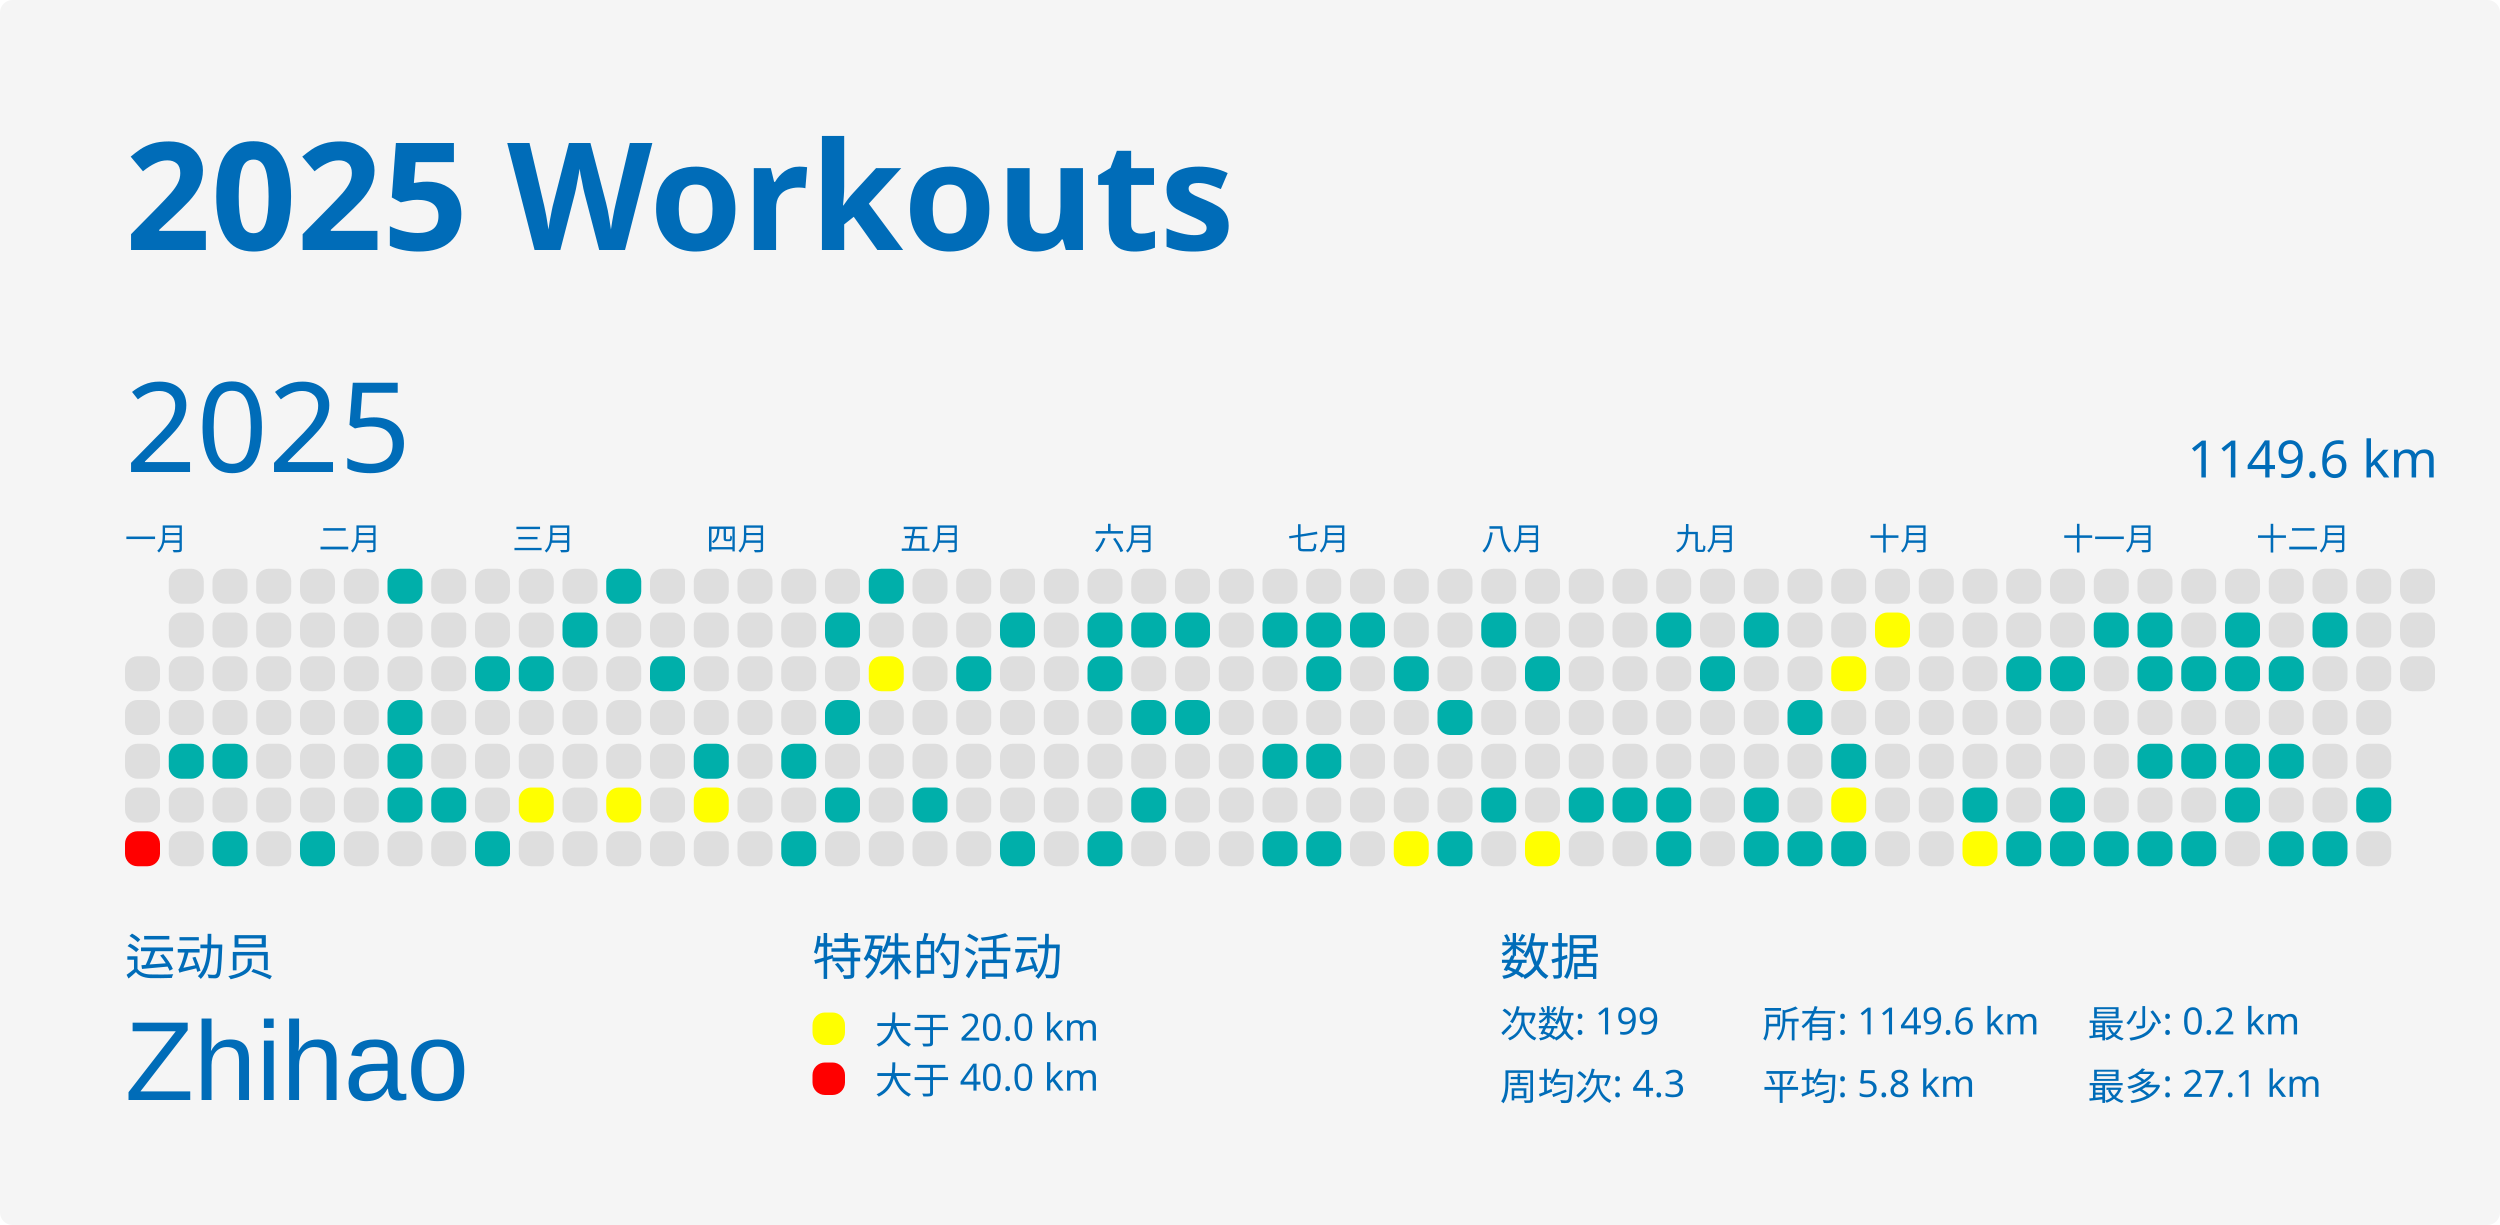
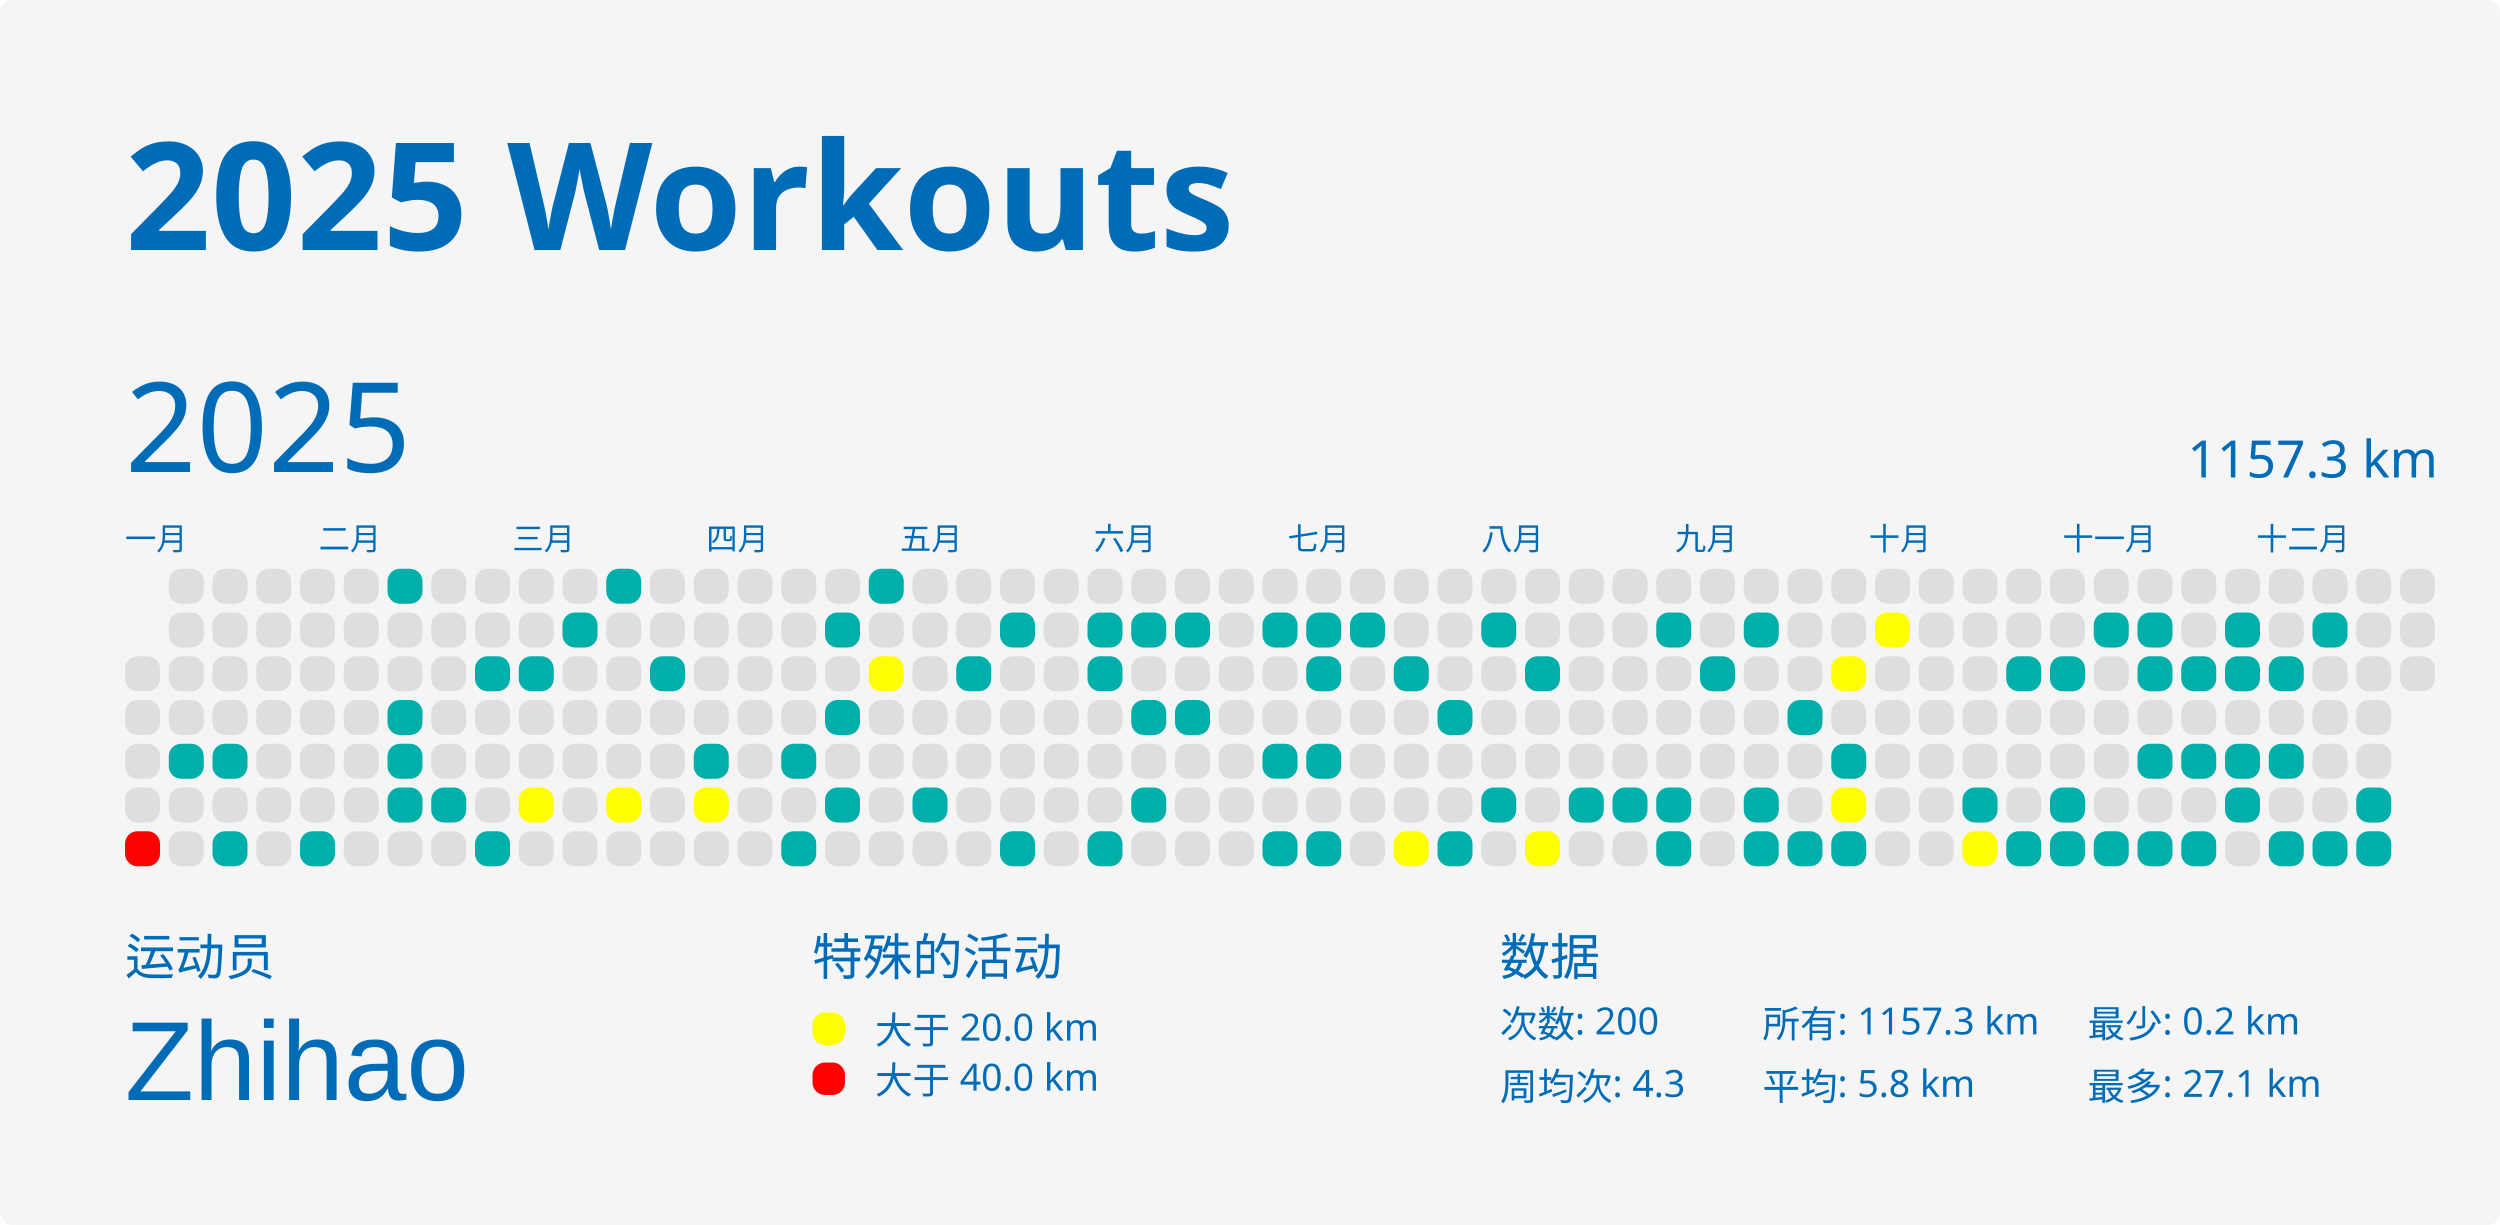
<svg xmlns="http://www.w3.org/2000/svg" baseProfile="full" height="98mm" version="1.1" viewBox="0,0,200,98" width="200mm">
  <defs />
  <rect fill="#f5f5f5" height="98" rx="1" ry="1" width="200" x="0" y="0" />
  <text fill="#006cb8" style="font-size:12px; font-family:MGI-Regular; font-weight:bold;" x="10" y="20">2025 Workouts</text>
  <text fill="#006cb8" style="font-size:4px; font-family:MGI-Regular" x="10" y="78">运动员</text>
  <text fill="#006cb8" style="font-size:9px; font-family:Arial" x="10" y="88">Zhihao</text>
  <text fill="#006cb8" style="font-size:4px; font-family:MGI-Regular" x="65" y="78">特殊的活动</text>
  <rect fill="yellow" height="2.6" rx="1" ry="1" width="2.6" x="65" y="81" />
  <text fill="#006cb8" style="font-size:3px; font-family:MGI-Regular" x="70" y="83.5">大于 20.0 km</text>
  <rect fill="red" height="2.6" rx="1" ry="1" width="2.6" x="65" y="85" />
  <text fill="#006cb8" style="font-size:3px; font-family:MGI-Regular" x="70" y="87.5">大于 40.0 km</text>
  <text fill="#006cb8" style="font-size:4px; font-family:MGI-Regular" x="120" y="78">数据</text>
-   <text fill="#006cb8" style="font-size:3px; font-family:MGI-Regular" x="120" y="83">次数: 199</text>
+   <text fill="#006cb8" style="font-size:3px; font-family:MGI-Regular" x="120" y="83">次数: 200</text>
  <text fill="#006cb8" style="font-size:3px; font-family:MGI-Regular" x="120" y="88">周均次: 4.3</text>
-   <text fill="#006cb8" style="font-size:3px; font-family:MGI-Regular" x="141" y="83">所有: 1149.6 km</text>
+   <text fill="#006cb8" style="font-size:3px; font-family:MGI-Regular" x="141" y="83">所有: 1157.3 km</text>
  <text fill="#006cb8" style="font-size:3px; font-family:MGI-Regular" x="141" y="88">平均: 5.8 km</text>
  <text fill="#006cb8" style="font-size:3px; font-family:MGI-Regular" x="167" y="83">最少: 0.2 km</text>
  <text fill="#006cb8" style="font-size:3px; font-family:MGI-Regular" x="167" y="88">最多: 27.1 km</text>
  <text dominant-baseline="hanging" fill="#006cb8" style="font-size:10.0px; font-family:MGI-Regular;" x="10" y="30">2025</text>
-   <text dominant-baseline="hanging" fill="#006cb8" style="font-size:4.125px; font-family:MGI-Regular;" x="175" y="35">1149.6 km</text>
+   <text dominant-baseline="hanging" fill="#006cb8" style="font-size:4.125px; font-family:MGI-Regular;" x="175" y="35">1157.3 km</text>
  <text fill="#006cb8" style="font-size:2.5px; font-family:MGI-Regular" x="10.0" y="44">一月</text>
  <text fill="#006cb8" style="font-size:2.5px; font-family:MGI-Regular" x="25.5" y="44">二月</text>
  <text fill="#006cb8" style="font-size:2.5px; font-family:MGI-Regular" x="41.0" y="44">三月</text>
  <text fill="#006cb8" style="font-size:2.5px; font-family:MGI-Regular" x="56.5" y="44">四月</text>
  <text fill="#006cb8" style="font-size:2.5px; font-family:MGI-Regular" x="72.0" y="44">五月</text>
  <text fill="#006cb8" style="font-size:2.5px; font-family:MGI-Regular" x="87.5" y="44">六月</text>
  <text fill="#006cb8" style="font-size:2.5px; font-family:MGI-Regular" x="103.0" y="44">七月</text>
  <text fill="#006cb8" style="font-size:2.5px; font-family:MGI-Regular" x="118.5" y="44">八月</text>
  <text fill="#006cb8" style="font-size:2.5px; font-family:MGI-Regular" x="134.0" y="44">九月</text>
  <text fill="#006cb8" style="font-size:2.5px; font-family:MGI-Regular" x="149.5" y="44">十月</text>
  <text fill="#006cb8" style="font-size:2.5px; font-family:MGI-Regular" x="165.0" y="44">十一月</text>
  <text fill="#006cb8" style="font-size:2.5px; font-family:MGI-Regular" x="180.5" y="44">十二月</text>
  <rect fill="#dedede" height="2.8" rx="1" ry="1" width="2.8" x="10.0" y="52.5" />
  <rect fill="#dedede" height="2.8" rx="1" ry="1" width="2.8" x="10.0" y="56.0" />
  <rect fill="#dedede" height="2.8" rx="1" ry="1" width="2.8" x="10.0" y="59.5" />
  <rect fill="#dedede" height="2.8" rx="1" ry="1" width="2.8" x="10.0" y="63.0" />
  <rect fill="red" height="2.8" rx="1" ry="1" width="2.8" x="10.0" y="66.5" />
  <rect fill="#dedede" height="2.8" rx="1" ry="1" width="2.8" x="13.5" y="45.5" />
  <rect fill="#dedede" height="2.8" rx="1" ry="1" width="2.8" x="13.5" y="49.0" />
  <rect fill="#dedede" height="2.8" rx="1" ry="1" width="2.8" x="13.5" y="52.5" />
  <rect fill="#dedede" height="2.8" rx="1" ry="1" width="2.8" x="13.5" y="56.0" />
  <rect fill="#00AFAA" height="2.8" rx="1" ry="1" width="2.8" x="13.5" y="59.5" />
  <rect fill="#dedede" height="2.8" rx="1" ry="1" width="2.8" x="13.5" y="63.0" />
  <rect fill="#dedede" height="2.8" rx="1" ry="1" width="2.8" x="13.5" y="66.5" />
  <rect fill="#dedede" height="2.8" rx="1" ry="1" width="2.8" x="17.0" y="45.5" />
  <rect fill="#dedede" height="2.8" rx="1" ry="1" width="2.8" x="17.0" y="49.0" />
  <rect fill="#dedede" height="2.8" rx="1" ry="1" width="2.8" x="17.0" y="52.5" />
  <rect fill="#dedede" height="2.8" rx="1" ry="1" width="2.8" x="17.0" y="56.0" />
  <rect fill="#00AFAA" height="2.8" rx="1" ry="1" width="2.8" x="17.0" y="59.5" />
  <rect fill="#dedede" height="2.8" rx="1" ry="1" width="2.8" x="17.0" y="63.0" />
  <rect fill="#00AFAA" height="2.8" rx="1" ry="1" width="2.8" x="17.0" y="66.5" />
  <rect fill="#dedede" height="2.8" rx="1" ry="1" width="2.8" x="20.5" y="45.5" />
  <rect fill="#dedede" height="2.8" rx="1" ry="1" width="2.8" x="20.5" y="49.0" />
  <rect fill="#dedede" height="2.8" rx="1" ry="1" width="2.8" x="20.5" y="52.5" />
  <rect fill="#dedede" height="2.8" rx="1" ry="1" width="2.8" x="20.5" y="56.0" />
  <rect fill="#dedede" height="2.8" rx="1" ry="1" width="2.8" x="20.5" y="59.5" />
  <rect fill="#dedede" height="2.8" rx="1" ry="1" width="2.8" x="20.5" y="63.0" />
  <rect fill="#dedede" height="2.8" rx="1" ry="1" width="2.8" x="20.5" y="66.5" />
  <rect fill="#dedede" height="2.8" rx="1" ry="1" width="2.8" x="24.0" y="45.5" />
  <rect fill="#dedede" height="2.8" rx="1" ry="1" width="2.8" x="24.0" y="49.0" />
  <rect fill="#dedede" height="2.8" rx="1" ry="1" width="2.8" x="24.0" y="52.5" />
  <rect fill="#dedede" height="2.8" rx="1" ry="1" width="2.8" x="24.0" y="56.0" />
  <rect fill="#dedede" height="2.8" rx="1" ry="1" width="2.8" x="24.0" y="59.5" />
  <rect fill="#dedede" height="2.8" rx="1" ry="1" width="2.8" x="24.0" y="63.0" />
  <rect fill="#00AFAA" height="2.8" rx="1" ry="1" width="2.8" x="24.0" y="66.5" />
  <rect fill="#dedede" height="2.8" rx="1" ry="1" width="2.8" x="27.5" y="45.5" />
  <rect fill="#dedede" height="2.8" rx="1" ry="1" width="2.8" x="27.5" y="49.0" />
  <rect fill="#dedede" height="2.8" rx="1" ry="1" width="2.8" x="27.5" y="52.5" />
  <rect fill="#dedede" height="2.8" rx="1" ry="1" width="2.8" x="27.5" y="56.0" />
  <rect fill="#dedede" height="2.8" rx="1" ry="1" width="2.8" x="27.5" y="59.5" />
  <rect fill="#dedede" height="2.8" rx="1" ry="1" width="2.8" x="27.5" y="63.0" />
  <rect fill="#dedede" height="2.8" rx="1" ry="1" width="2.8" x="27.5" y="66.5" />
  <rect fill="#00AFAA" height="2.8" rx="1" ry="1" width="2.8" x="31.0" y="45.5" />
  <rect fill="#dedede" height="2.8" rx="1" ry="1" width="2.8" x="31.0" y="49.0" />
  <rect fill="#dedede" height="2.8" rx="1" ry="1" width="2.8" x="31.0" y="52.5" />
  <rect fill="#00AFAA" height="2.8" rx="1" ry="1" width="2.8" x="31.0" y="56.0" />
  <rect fill="#00AFAA" height="2.8" rx="1" ry="1" width="2.8" x="31.0" y="59.5" />
  <rect fill="#00AFAA" height="2.8" rx="1" ry="1" width="2.8" x="31.0" y="63.0" />
  <rect fill="#dedede" height="2.8" rx="1" ry="1" width="2.8" x="31.0" y="66.5" />
  <rect fill="#dedede" height="2.8" rx="1" ry="1" width="2.8" x="34.5" y="45.5" />
  <rect fill="#dedede" height="2.8" rx="1" ry="1" width="2.8" x="34.5" y="49.0" />
  <rect fill="#dedede" height="2.8" rx="1" ry="1" width="2.8" x="34.5" y="52.5" />
  <rect fill="#dedede" height="2.8" rx="1" ry="1" width="2.8" x="34.5" y="56.0" />
  <rect fill="#dedede" height="2.8" rx="1" ry="1" width="2.8" x="34.5" y="59.5" />
  <rect fill="#00AFAA" height="2.8" rx="1" ry="1" width="2.8" x="34.5" y="63.0" />
  <rect fill="#dedede" height="2.8" rx="1" ry="1" width="2.8" x="34.5" y="66.5" />
  <rect fill="#dedede" height="2.8" rx="1" ry="1" width="2.8" x="38.0" y="45.5" />
  <rect fill="#dedede" height="2.8" rx="1" ry="1" width="2.8" x="38.0" y="49.0" />
  <rect fill="#00AFAA" height="2.8" rx="1" ry="1" width="2.8" x="38.0" y="52.5" />
  <rect fill="#dedede" height="2.8" rx="1" ry="1" width="2.8" x="38.0" y="56.0" />
  <rect fill="#dedede" height="2.8" rx="1" ry="1" width="2.8" x="38.0" y="59.5" />
  <rect fill="#dedede" height="2.8" rx="1" ry="1" width="2.8" x="38.0" y="63.0" />
  <rect fill="#00AFAA" height="2.8" rx="1" ry="1" width="2.8" x="38.0" y="66.5" />
  <rect fill="#dedede" height="2.8" rx="1" ry="1" width="2.8" x="41.5" y="45.5" />
  <rect fill="#dedede" height="2.8" rx="1" ry="1" width="2.8" x="41.5" y="49.0" />
  <rect fill="#00AFAA" height="2.8" rx="1" ry="1" width="2.8" x="41.5" y="52.5" />
  <rect fill="#dedede" height="2.8" rx="1" ry="1" width="2.8" x="41.5" y="56.0" />
  <rect fill="#dedede" height="2.8" rx="1" ry="1" width="2.8" x="41.5" y="59.5" />
  <rect fill="yellow" height="2.8" rx="1" ry="1" width="2.8" x="41.5" y="63.0" />
  <rect fill="#dedede" height="2.8" rx="1" ry="1" width="2.8" x="41.5" y="66.5" />
  <rect fill="#dedede" height="2.8" rx="1" ry="1" width="2.8" x="45.0" y="45.5" />
  <rect fill="#00AFAA" height="2.8" rx="1" ry="1" width="2.8" x="45.0" y="49.0" />
  <rect fill="#dedede" height="2.8" rx="1" ry="1" width="2.8" x="45.0" y="52.5" />
  <rect fill="#dedede" height="2.8" rx="1" ry="1" width="2.8" x="45.0" y="56.0" />
  <rect fill="#dedede" height="2.8" rx="1" ry="1" width="2.8" x="45.0" y="59.5" />
  <rect fill="#dedede" height="2.8" rx="1" ry="1" width="2.8" x="45.0" y="63.0" />
  <rect fill="#dedede" height="2.8" rx="1" ry="1" width="2.8" x="45.0" y="66.5" />
  <rect fill="#00AFAA" height="2.8" rx="1" ry="1" width="2.8" x="48.5" y="45.5" />
  <rect fill="#dedede" height="2.8" rx="1" ry="1" width="2.8" x="48.5" y="49.0" />
  <rect fill="#dedede" height="2.8" rx="1" ry="1" width="2.8" x="48.5" y="52.5" />
  <rect fill="#dedede" height="2.8" rx="1" ry="1" width="2.8" x="48.5" y="56.0" />
  <rect fill="#dedede" height="2.8" rx="1" ry="1" width="2.8" x="48.5" y="59.5" />
  <rect fill="yellow" height="2.8" rx="1" ry="1" width="2.8" x="48.5" y="63.0" />
  <rect fill="#dedede" height="2.8" rx="1" ry="1" width="2.8" x="48.5" y="66.5" />
  <rect fill="#dedede" height="2.8" rx="1" ry="1" width="2.8" x="52.0" y="45.5" />
  <rect fill="#dedede" height="2.8" rx="1" ry="1" width="2.8" x="52.0" y="49.0" />
  <rect fill="#00AFAA" height="2.8" rx="1" ry="1" width="2.8" x="52.0" y="52.5" />
  <rect fill="#dedede" height="2.8" rx="1" ry="1" width="2.8" x="52.0" y="56.0" />
  <rect fill="#dedede" height="2.8" rx="1" ry="1" width="2.8" x="52.0" y="59.5" />
  <rect fill="#dedede" height="2.8" rx="1" ry="1" width="2.8" x="52.0" y="63.0" />
  <rect fill="#dedede" height="2.8" rx="1" ry="1" width="2.8" x="52.0" y="66.5" />
  <rect fill="#dedede" height="2.8" rx="1" ry="1" width="2.8" x="55.5" y="45.5" />
  <rect fill="#dedede" height="2.8" rx="1" ry="1" width="2.8" x="55.5" y="49.0" />
  <rect fill="#dedede" height="2.8" rx="1" ry="1" width="2.8" x="55.5" y="52.5" />
  <rect fill="#dedede" height="2.8" rx="1" ry="1" width="2.8" x="55.5" y="56.0" />
  <rect fill="#00AFAA" height="2.8" rx="1" ry="1" width="2.8" x="55.5" y="59.5" />
  <rect fill="yellow" height="2.8" rx="1" ry="1" width="2.8" x="55.5" y="63.0" />
  <rect fill="#dedede" height="2.8" rx="1" ry="1" width="2.8" x="55.5" y="66.5" />
  <rect fill="#dedede" height="2.8" rx="1" ry="1" width="2.8" x="59.0" y="45.5" />
  <rect fill="#dedede" height="2.8" rx="1" ry="1" width="2.8" x="59.0" y="49.0" />
  <rect fill="#dedede" height="2.8" rx="1" ry="1" width="2.8" x="59.0" y="52.5" />
  <rect fill="#dedede" height="2.8" rx="1" ry="1" width="2.8" x="59.0" y="56.0" />
  <rect fill="#dedede" height="2.8" rx="1" ry="1" width="2.8" x="59.0" y="59.5" />
  <rect fill="#dedede" height="2.8" rx="1" ry="1" width="2.8" x="59.0" y="63.0" />
  <rect fill="#dedede" height="2.8" rx="1" ry="1" width="2.8" x="59.0" y="66.5" />
  <rect fill="#dedede" height="2.8" rx="1" ry="1" width="2.8" x="62.5" y="45.5" />
  <rect fill="#dedede" height="2.8" rx="1" ry="1" width="2.8" x="62.5" y="49.0" />
  <rect fill="#dedede" height="2.8" rx="1" ry="1" width="2.8" x="62.5" y="52.5" />
  <rect fill="#dedede" height="2.8" rx="1" ry="1" width="2.8" x="62.5" y="56.0" />
  <rect fill="#00AFAA" height="2.8" rx="1" ry="1" width="2.8" x="62.5" y="59.5" />
  <rect fill="#dedede" height="2.8" rx="1" ry="1" width="2.8" x="62.5" y="63.0" />
  <rect fill="#00AFAA" height="2.8" rx="1" ry="1" width="2.8" x="62.5" y="66.5" />
  <rect fill="#dedede" height="2.8" rx="1" ry="1" width="2.8" x="66.0" y="45.5" />
  <rect fill="#00AFAA" height="2.8" rx="1" ry="1" width="2.8" x="66.0" y="49.0" />
  <rect fill="#dedede" height="2.8" rx="1" ry="1" width="2.8" x="66.0" y="52.5" />
  <rect fill="#00AFAA" height="2.8" rx="1" ry="1" width="2.8" x="66.0" y="56.0" />
  <rect fill="#dedede" height="2.8" rx="1" ry="1" width="2.8" x="66.0" y="59.5" />
  <rect fill="#00AFAA" height="2.8" rx="1" ry="1" width="2.8" x="66.0" y="63.0" />
  <rect fill="#dedede" height="2.8" rx="1" ry="1" width="2.8" x="66.0" y="66.5" />
  <rect fill="#00AFAA" height="2.8" rx="1" ry="1" width="2.8" x="69.5" y="45.5" />
  <rect fill="#dedede" height="2.8" rx="1" ry="1" width="2.8" x="69.5" y="49.0" />
  <rect fill="yellow" height="2.8" rx="1" ry="1" width="2.8" x="69.5" y="52.5" />
  <rect fill="#dedede" height="2.8" rx="1" ry="1" width="2.8" x="69.5" y="56.0" />
  <rect fill="#dedede" height="2.8" rx="1" ry="1" width="2.8" x="69.5" y="59.5" />
  <rect fill="#dedede" height="2.8" rx="1" ry="1" width="2.8" x="69.5" y="63.0" />
  <rect fill="#dedede" height="2.8" rx="1" ry="1" width="2.8" x="69.5" y="66.5" />
  <rect fill="#dedede" height="2.8" rx="1" ry="1" width="2.8" x="73.0" y="45.5" />
  <rect fill="#dedede" height="2.8" rx="1" ry="1" width="2.8" x="73.0" y="49.0" />
  <rect fill="#dedede" height="2.8" rx="1" ry="1" width="2.8" x="73.0" y="52.5" />
  <rect fill="#dedede" height="2.8" rx="1" ry="1" width="2.8" x="73.0" y="56.0" />
  <rect fill="#dedede" height="2.8" rx="1" ry="1" width="2.8" x="73.0" y="59.5" />
  <rect fill="#00AFAA" height="2.8" rx="1" ry="1" width="2.8" x="73.0" y="63.0" />
  <rect fill="#dedede" height="2.8" rx="1" ry="1" width="2.8" x="73.0" y="66.5" />
  <rect fill="#dedede" height="2.8" rx="1" ry="1" width="2.8" x="76.5" y="45.5" />
  <rect fill="#dedede" height="2.8" rx="1" ry="1" width="2.8" x="76.5" y="49.0" />
  <rect fill="#00AFAA" height="2.8" rx="1" ry="1" width="2.8" x="76.5" y="52.5" />
  <rect fill="#dedede" height="2.8" rx="1" ry="1" width="2.8" x="76.5" y="56.0" />
  <rect fill="#dedede" height="2.8" rx="1" ry="1" width="2.8" x="76.5" y="59.5" />
  <rect fill="#dedede" height="2.8" rx="1" ry="1" width="2.8" x="76.5" y="63.0" />
  <rect fill="#dedede" height="2.8" rx="1" ry="1" width="2.8" x="76.5" y="66.5" />
  <rect fill="#dedede" height="2.8" rx="1" ry="1" width="2.8" x="80.0" y="45.5" />
  <rect fill="#00AFAA" height="2.8" rx="1" ry="1" width="2.8" x="80.0" y="49.0" />
  <rect fill="#dedede" height="2.8" rx="1" ry="1" width="2.8" x="80.0" y="52.5" />
  <rect fill="#dedede" height="2.8" rx="1" ry="1" width="2.8" x="80.0" y="56.0" />
  <rect fill="#dedede" height="2.8" rx="1" ry="1" width="2.8" x="80.0" y="59.5" />
  <rect fill="#dedede" height="2.8" rx="1" ry="1" width="2.8" x="80.0" y="63.0" />
  <rect fill="#00AFAA" height="2.8" rx="1" ry="1" width="2.8" x="80.0" y="66.5" />
  <rect fill="#dedede" height="2.8" rx="1" ry="1" width="2.8" x="83.5" y="45.5" />
  <rect fill="#dedede" height="2.8" rx="1" ry="1" width="2.8" x="83.5" y="49.0" />
  <rect fill="#dedede" height="2.8" rx="1" ry="1" width="2.8" x="83.5" y="52.5" />
  <rect fill="#dedede" height="2.8" rx="1" ry="1" width="2.8" x="83.5" y="56.0" />
  <rect fill="#dedede" height="2.8" rx="1" ry="1" width="2.8" x="83.5" y="59.5" />
  <rect fill="#dedede" height="2.8" rx="1" ry="1" width="2.8" x="83.5" y="63.0" />
  <rect fill="#dedede" height="2.8" rx="1" ry="1" width="2.8" x="83.5" y="66.5" />
  <rect fill="#dedede" height="2.8" rx="1" ry="1" width="2.8" x="87.0" y="45.5" />
  <rect fill="#00AFAA" height="2.8" rx="1" ry="1" width="2.8" x="87.0" y="49.0" />
  <rect fill="#00AFAA" height="2.8" rx="1" ry="1" width="2.8" x="87.0" y="52.5" />
  <rect fill="#dedede" height="2.8" rx="1" ry="1" width="2.8" x="87.0" y="56.0" />
  <rect fill="#dedede" height="2.8" rx="1" ry="1" width="2.8" x="87.0" y="59.5" />
  <rect fill="#dedede" height="2.8" rx="1" ry="1" width="2.8" x="87.0" y="63.0" />
  <rect fill="#00AFAA" height="2.8" rx="1" ry="1" width="2.8" x="87.0" y="66.5" />
  <rect fill="#dedede" height="2.8" rx="1" ry="1" width="2.8" x="90.5" y="45.5" />
  <rect fill="#00AFAA" height="2.8" rx="1" ry="1" width="2.8" x="90.5" y="49.0" />
  <rect fill="#dedede" height="2.8" rx="1" ry="1" width="2.8" x="90.5" y="52.5" />
  <rect fill="#00AFAA" height="2.8" rx="1" ry="1" width="2.8" x="90.5" y="56.0" />
  <rect fill="#dedede" height="2.8" rx="1" ry="1" width="2.8" x="90.5" y="59.5" />
  <rect fill="#00AFAA" height="2.8" rx="1" ry="1" width="2.8" x="90.5" y="63.0" />
  <rect fill="#dedede" height="2.8" rx="1" ry="1" width="2.8" x="90.5" y="66.5" />
  <rect fill="#dedede" height="2.8" rx="1" ry="1" width="2.8" x="94.0" y="45.5" />
  <rect fill="#00AFAA" height="2.8" rx="1" ry="1" width="2.8" x="94.0" y="49.0" />
  <rect fill="#dedede" height="2.8" rx="1" ry="1" width="2.8" x="94.0" y="52.5" />
  <rect fill="#00AFAA" height="2.8" rx="1" ry="1" width="2.8" x="94.0" y="56.0" />
  <rect fill="#dedede" height="2.8" rx="1" ry="1" width="2.8" x="94.0" y="59.5" />
  <rect fill="#dedede" height="2.8" rx="1" ry="1" width="2.8" x="94.0" y="63.0" />
  <rect fill="#dedede" height="2.8" rx="1" ry="1" width="2.8" x="94.0" y="66.5" />
  <rect fill="#dedede" height="2.8" rx="1" ry="1" width="2.8" x="97.5" y="45.5" />
  <rect fill="#dedede" height="2.8" rx="1" ry="1" width="2.8" x="97.5" y="49.0" />
  <rect fill="#dedede" height="2.8" rx="1" ry="1" width="2.8" x="97.5" y="52.5" />
  <rect fill="#dedede" height="2.8" rx="1" ry="1" width="2.8" x="97.5" y="56.0" />
  <rect fill="#dedede" height="2.8" rx="1" ry="1" width="2.8" x="97.5" y="59.5" />
  <rect fill="#dedede" height="2.8" rx="1" ry="1" width="2.8" x="97.5" y="63.0" />
  <rect fill="#dedede" height="2.8" rx="1" ry="1" width="2.8" x="97.5" y="66.5" />
  <rect fill="#dedede" height="2.8" rx="1" ry="1" width="2.8" x="101.0" y="45.5" />
  <rect fill="#00AFAA" height="2.8" rx="1" ry="1" width="2.8" x="101.0" y="49.0" />
  <rect fill="#dedede" height="2.8" rx="1" ry="1" width="2.8" x="101.0" y="52.5" />
  <rect fill="#dedede" height="2.8" rx="1" ry="1" width="2.8" x="101.0" y="56.0" />
  <rect fill="#00AFAA" height="2.8" rx="1" ry="1" width="2.8" x="101.0" y="59.5" />
  <rect fill="#dedede" height="2.8" rx="1" ry="1" width="2.8" x="101.0" y="63.0" />
  <rect fill="#00AFAA" height="2.8" rx="1" ry="1" width="2.8" x="101.0" y="66.5" />
  <rect fill="#dedede" height="2.8" rx="1" ry="1" width="2.8" x="104.5" y="45.5" />
  <rect fill="#00AFAA" height="2.8" rx="1" ry="1" width="2.8" x="104.5" y="49.0" />
  <rect fill="#00AFAA" height="2.8" rx="1" ry="1" width="2.8" x="104.5" y="52.5" />
  <rect fill="#dedede" height="2.8" rx="1" ry="1" width="2.8" x="104.5" y="56.0" />
  <rect fill="#00AFAA" height="2.8" rx="1" ry="1" width="2.8" x="104.5" y="59.5" />
  <rect fill="#dedede" height="2.8" rx="1" ry="1" width="2.8" x="104.5" y="63.0" />
  <rect fill="#00AFAA" height="2.8" rx="1" ry="1" width="2.8" x="104.5" y="66.5" />
  <rect fill="#dedede" height="2.8" rx="1" ry="1" width="2.8" x="108.0" y="45.5" />
  <rect fill="#00AFAA" height="2.8" rx="1" ry="1" width="2.8" x="108.0" y="49.0" />
  <rect fill="#dedede" height="2.8" rx="1" ry="1" width="2.8" x="108.0" y="52.5" />
  <rect fill="#dedede" height="2.8" rx="1" ry="1" width="2.8" x="108.0" y="56.0" />
  <rect fill="#dedede" height="2.8" rx="1" ry="1" width="2.8" x="108.0" y="59.5" />
  <rect fill="#dedede" height="2.8" rx="1" ry="1" width="2.8" x="108.0" y="63.0" />
  <rect fill="#dedede" height="2.8" rx="1" ry="1" width="2.8" x="108.0" y="66.5" />
  <rect fill="#dedede" height="2.8" rx="1" ry="1" width="2.8" x="111.5" y="45.5" />
  <rect fill="#dedede" height="2.8" rx="1" ry="1" width="2.8" x="111.5" y="49.0" />
  <rect fill="#00AFAA" height="2.8" rx="1" ry="1" width="2.8" x="111.5" y="52.5" />
  <rect fill="#dedede" height="2.8" rx="1" ry="1" width="2.8" x="111.5" y="56.0" />
  <rect fill="#dedede" height="2.8" rx="1" ry="1" width="2.8" x="111.5" y="59.5" />
  <rect fill="#dedede" height="2.8" rx="1" ry="1" width="2.8" x="111.5" y="63.0" />
  <rect fill="yellow" height="2.8" rx="1" ry="1" width="2.8" x="111.5" y="66.5" />
  <rect fill="#dedede" height="2.8" rx="1" ry="1" width="2.8" x="115.0" y="45.5" />
  <rect fill="#dedede" height="2.8" rx="1" ry="1" width="2.8" x="115.0" y="49.0" />
  <rect fill="#dedede" height="2.8" rx="1" ry="1" width="2.8" x="115.0" y="52.5" />
  <rect fill="#00AFAA" height="2.8" rx="1" ry="1" width="2.8" x="115.0" y="56.0" />
  <rect fill="#dedede" height="2.8" rx="1" ry="1" width="2.8" x="115.0" y="59.5" />
  <rect fill="#dedede" height="2.8" rx="1" ry="1" width="2.8" x="115.0" y="63.0" />
  <rect fill="#00AFAA" height="2.8" rx="1" ry="1" width="2.8" x="115.0" y="66.5" />
  <rect fill="#dedede" height="2.8" rx="1" ry="1" width="2.8" x="118.5" y="45.5" />
  <rect fill="#00AFAA" height="2.8" rx="1" ry="1" width="2.8" x="118.5" y="49.0" />
  <rect fill="#dedede" height="2.8" rx="1" ry="1" width="2.8" x="118.5" y="52.5" />
  <rect fill="#dedede" height="2.8" rx="1" ry="1" width="2.8" x="118.5" y="56.0" />
  <rect fill="#dedede" height="2.8" rx="1" ry="1" width="2.8" x="118.5" y="59.5" />
  <rect fill="#00AFAA" height="2.8" rx="1" ry="1" width="2.8" x="118.5" y="63.0" />
  <rect fill="#dedede" height="2.8" rx="1" ry="1" width="2.8" x="118.5" y="66.5" />
  <rect fill="#dedede" height="2.8" rx="1" ry="1" width="2.8" x="122.0" y="45.5" />
  <rect fill="#dedede" height="2.8" rx="1" ry="1" width="2.8" x="122.0" y="49.0" />
  <rect fill="#00AFAA" height="2.8" rx="1" ry="1" width="2.8" x="122.0" y="52.5" />
  <rect fill="#dedede" height="2.8" rx="1" ry="1" width="2.8" x="122.0" y="56.0" />
  <rect fill="#dedede" height="2.8" rx="1" ry="1" width="2.8" x="122.0" y="59.5" />
  <rect fill="#dedede" height="2.8" rx="1" ry="1" width="2.8" x="122.0" y="63.0" />
  <rect fill="yellow" height="2.8" rx="1" ry="1" width="2.8" x="122.0" y="66.5" />
  <rect fill="#dedede" height="2.8" rx="1" ry="1" width="2.8" x="125.5" y="45.5" />
  <rect fill="#dedede" height="2.8" rx="1" ry="1" width="2.8" x="125.5" y="49.0" />
  <rect fill="#dedede" height="2.8" rx="1" ry="1" width="2.8" x="125.5" y="52.5" />
  <rect fill="#dedede" height="2.8" rx="1" ry="1" width="2.8" x="125.5" y="56.0" />
  <rect fill="#dedede" height="2.8" rx="1" ry="1" width="2.8" x="125.5" y="59.5" />
  <rect fill="#00AFAA" height="2.8" rx="1" ry="1" width="2.8" x="125.5" y="63.0" />
  <rect fill="#dedede" height="2.8" rx="1" ry="1" width="2.8" x="125.5" y="66.5" />
  <rect fill="#dedede" height="2.8" rx="1" ry="1" width="2.8" x="129.0" y="45.5" />
  <rect fill="#dedede" height="2.8" rx="1" ry="1" width="2.8" x="129.0" y="49.0" />
  <rect fill="#dedede" height="2.8" rx="1" ry="1" width="2.8" x="129.0" y="52.5" />
  <rect fill="#dedede" height="2.8" rx="1" ry="1" width="2.8" x="129.0" y="56.0" />
  <rect fill="#dedede" height="2.8" rx="1" ry="1" width="2.8" x="129.0" y="59.5" />
  <rect fill="#00AFAA" height="2.8" rx="1" ry="1" width="2.8" x="129.0" y="63.0" />
  <rect fill="#dedede" height="2.8" rx="1" ry="1" width="2.8" x="129.0" y="66.5" />
  <rect fill="#dedede" height="2.8" rx="1" ry="1" width="2.8" x="132.5" y="45.5" />
  <rect fill="#00AFAA" height="2.8" rx="1" ry="1" width="2.8" x="132.5" y="49.0" />
  <rect fill="#dedede" height="2.8" rx="1" ry="1" width="2.8" x="132.5" y="52.5" />
  <rect fill="#dedede" height="2.8" rx="1" ry="1" width="2.8" x="132.5" y="56.0" />
  <rect fill="#dedede" height="2.8" rx="1" ry="1" width="2.8" x="132.5" y="59.5" />
  <rect fill="#00AFAA" height="2.8" rx="1" ry="1" width="2.8" x="132.5" y="63.0" />
  <rect fill="#00AFAA" height="2.8" rx="1" ry="1" width="2.8" x="132.5" y="66.5" />
  <rect fill="#dedede" height="2.8" rx="1" ry="1" width="2.8" x="136.0" y="45.5" />
  <rect fill="#dedede" height="2.8" rx="1" ry="1" width="2.8" x="136.0" y="49.0" />
  <rect fill="#00AFAA" height="2.8" rx="1" ry="1" width="2.8" x="136.0" y="52.5" />
  <rect fill="#dedede" height="2.8" rx="1" ry="1" width="2.8" x="136.0" y="56.0" />
  <rect fill="#dedede" height="2.8" rx="1" ry="1" width="2.8" x="136.0" y="59.5" />
  <rect fill="#dedede" height="2.8" rx="1" ry="1" width="2.8" x="136.0" y="63.0" />
  <rect fill="#dedede" height="2.8" rx="1" ry="1" width="2.8" x="136.0" y="66.5" />
  <rect fill="#dedede" height="2.8" rx="1" ry="1" width="2.8" x="139.5" y="45.5" />
  <rect fill="#00AFAA" height="2.8" rx="1" ry="1" width="2.8" x="139.5" y="49.0" />
  <rect fill="#dedede" height="2.8" rx="1" ry="1" width="2.8" x="139.5" y="52.5" />
  <rect fill="#dedede" height="2.8" rx="1" ry="1" width="2.8" x="139.5" y="56.0" />
  <rect fill="#dedede" height="2.8" rx="1" ry="1" width="2.8" x="139.5" y="59.5" />
  <rect fill="#00AFAA" height="2.8" rx="1" ry="1" width="2.8" x="139.5" y="63.0" />
  <rect fill="#00AFAA" height="2.8" rx="1" ry="1" width="2.8" x="139.5" y="66.5" />
  <rect fill="#dedede" height="2.8" rx="1" ry="1" width="2.8" x="143.0" y="45.5" />
  <rect fill="#dedede" height="2.8" rx="1" ry="1" width="2.8" x="143.0" y="49.0" />
  <rect fill="#dedede" height="2.8" rx="1" ry="1" width="2.8" x="143.0" y="52.5" />
  <rect fill="#00AFAA" height="2.8" rx="1" ry="1" width="2.8" x="143.0" y="56.0" />
  <rect fill="#dedede" height="2.8" rx="1" ry="1" width="2.8" x="143.0" y="59.5" />
  <rect fill="#dedede" height="2.8" rx="1" ry="1" width="2.8" x="143.0" y="63.0" />
  <rect fill="#00AFAA" height="2.8" rx="1" ry="1" width="2.8" x="143.0" y="66.5" />
  <rect fill="#dedede" height="2.8" rx="1" ry="1" width="2.8" x="146.5" y="45.5" />
  <rect fill="#dedede" height="2.8" rx="1" ry="1" width="2.8" x="146.5" y="49.0" />
  <rect fill="yellow" height="2.8" rx="1" ry="1" width="2.8" x="146.5" y="52.5" />
  <rect fill="#dedede" height="2.8" rx="1" ry="1" width="2.8" x="146.5" y="56.0" />
  <rect fill="#00AFAA" height="2.8" rx="1" ry="1" width="2.8" x="146.5" y="59.5" />
  <rect fill="yellow" height="2.8" rx="1" ry="1" width="2.8" x="146.5" y="63.0" />
  <rect fill="#00AFAA" height="2.8" rx="1" ry="1" width="2.8" x="146.5" y="66.5" />
  <rect fill="#dedede" height="2.8" rx="1" ry="1" width="2.8" x="150.0" y="45.5" />
  <rect fill="yellow" height="2.8" rx="1" ry="1" width="2.8" x="150.0" y="49.0" />
  <rect fill="#dedede" height="2.8" rx="1" ry="1" width="2.8" x="150.0" y="52.5" />
  <rect fill="#dedede" height="2.8" rx="1" ry="1" width="2.8" x="150.0" y="56.0" />
  <rect fill="#dedede" height="2.8" rx="1" ry="1" width="2.8" x="150.0" y="59.5" />
  <rect fill="#dedede" height="2.8" rx="1" ry="1" width="2.8" x="150.0" y="63.0" />
  <rect fill="#dedede" height="2.8" rx="1" ry="1" width="2.8" x="150.0" y="66.5" />
  <rect fill="#dedede" height="2.8" rx="1" ry="1" width="2.8" x="153.5" y="45.5" />
  <rect fill="#dedede" height="2.8" rx="1" ry="1" width="2.8" x="153.5" y="49.0" />
  <rect fill="#dedede" height="2.8" rx="1" ry="1" width="2.8" x="153.5" y="52.5" />
  <rect fill="#dedede" height="2.8" rx="1" ry="1" width="2.8" x="153.5" y="56.0" />
  <rect fill="#dedede" height="2.8" rx="1" ry="1" width="2.8" x="153.5" y="59.5" />
  <rect fill="#dedede" height="2.8" rx="1" ry="1" width="2.8" x="153.5" y="63.0" />
  <rect fill="#dedede" height="2.8" rx="1" ry="1" width="2.8" x="153.5" y="66.5" />
  <rect fill="#dedede" height="2.8" rx="1" ry="1" width="2.8" x="157.0" y="45.5" />
  <rect fill="#dedede" height="2.8" rx="1" ry="1" width="2.8" x="157.0" y="49.0" />
  <rect fill="#dedede" height="2.8" rx="1" ry="1" width="2.8" x="157.0" y="52.5" />
  <rect fill="#dedede" height="2.8" rx="1" ry="1" width="2.8" x="157.0" y="56.0" />
  <rect fill="#dedede" height="2.8" rx="1" ry="1" width="2.8" x="157.0" y="59.5" />
  <rect fill="#00AFAA" height="2.8" rx="1" ry="1" width="2.8" x="157.0" y="63.0" />
  <rect fill="yellow" height="2.8" rx="1" ry="1" width="2.8" x="157.0" y="66.5" />
  <rect fill="#dedede" height="2.8" rx="1" ry="1" width="2.8" x="160.5" y="45.5" />
  <rect fill="#dedede" height="2.8" rx="1" ry="1" width="2.8" x="160.5" y="49.0" />
  <rect fill="#00AFAA" height="2.8" rx="1" ry="1" width="2.8" x="160.5" y="52.5" />
  <rect fill="#dedede" height="2.8" rx="1" ry="1" width="2.8" x="160.5" y="56.0" />
  <rect fill="#dedede" height="2.8" rx="1" ry="1" width="2.8" x="160.5" y="59.5" />
  <rect fill="#dedede" height="2.8" rx="1" ry="1" width="2.8" x="160.5" y="63.0" />
  <rect fill="#00AFAA" height="2.8" rx="1" ry="1" width="2.8" x="160.5" y="66.5" />
  <rect fill="#dedede" height="2.8" rx="1" ry="1" width="2.8" x="164.0" y="45.5" />
  <rect fill="#dedede" height="2.8" rx="1" ry="1" width="2.8" x="164.0" y="49.0" />
  <rect fill="#00AFAA" height="2.8" rx="1" ry="1" width="2.8" x="164.0" y="52.5" />
  <rect fill="#dedede" height="2.8" rx="1" ry="1" width="2.8" x="164.0" y="56.0" />
  <rect fill="#dedede" height="2.8" rx="1" ry="1" width="2.8" x="164.0" y="59.5" />
  <rect fill="#00AFAA" height="2.8" rx="1" ry="1" width="2.8" x="164.0" y="63.0" />
  <rect fill="#00AFAA" height="2.8" rx="1" ry="1" width="2.8" x="164.0" y="66.5" />
  <rect fill="#dedede" height="2.8" rx="1" ry="1" width="2.8" x="167.5" y="45.5" />
  <rect fill="#00AFAA" height="2.8" rx="1" ry="1" width="2.8" x="167.5" y="49.0" />
  <rect fill="#dedede" height="2.8" rx="1" ry="1" width="2.8" x="167.5" y="52.5" />
  <rect fill="#dedede" height="2.8" rx="1" ry="1" width="2.8" x="167.5" y="56.0" />
  <rect fill="#dedede" height="2.8" rx="1" ry="1" width="2.8" x="167.5" y="59.5" />
  <rect fill="#dedede" height="2.8" rx="1" ry="1" width="2.8" x="167.5" y="63.0" />
  <rect fill="#00AFAA" height="2.8" rx="1" ry="1" width="2.8" x="167.5" y="66.5" />
  <rect fill="#dedede" height="2.8" rx="1" ry="1" width="2.8" x="171.0" y="45.5" />
  <rect fill="#00AFAA" height="2.8" rx="1" ry="1" width="2.8" x="171.0" y="49.0" />
  <rect fill="#00AFAA" height="2.8" rx="1" ry="1" width="2.8" x="171.0" y="52.5" />
  <rect fill="#dedede" height="2.8" rx="1" ry="1" width="2.8" x="171.0" y="56.0" />
  <rect fill="#00AFAA" height="2.8" rx="1" ry="1" width="2.8" x="171.0" y="59.5" />
  <rect fill="#dedede" height="2.8" rx="1" ry="1" width="2.8" x="171.0" y="63.0" />
  <rect fill="#00AFAA" height="2.8" rx="1" ry="1" width="2.8" x="171.0" y="66.5" />
  <rect fill="#dedede" height="2.8" rx="1" ry="1" width="2.8" x="174.5" y="45.5" />
  <rect fill="#dedede" height="2.8" rx="1" ry="1" width="2.8" x="174.5" y="49.0" />
  <rect fill="#00AFAA" height="2.8" rx="1" ry="1" width="2.8" x="174.5" y="52.5" />
  <rect fill="#dedede" height="2.8" rx="1" ry="1" width="2.8" x="174.5" y="56.0" />
  <rect fill="#00AFAA" height="2.8" rx="1" ry="1" width="2.8" x="174.5" y="59.5" />
  <rect fill="#dedede" height="2.8" rx="1" ry="1" width="2.8" x="174.5" y="63.0" />
  <rect fill="#00AFAA" height="2.8" rx="1" ry="1" width="2.8" x="174.5" y="66.5" />
  <rect fill="#dedede" height="2.8" rx="1" ry="1" width="2.8" x="178.0" y="45.5" />
  <rect fill="#00AFAA" height="2.8" rx="1" ry="1" width="2.8" x="178.0" y="49.0" />
  <rect fill="#00AFAA" height="2.8" rx="1" ry="1" width="2.8" x="178.0" y="52.5" />
  <rect fill="#dedede" height="2.8" rx="1" ry="1" width="2.8" x="178.0" y="56.0" />
  <rect fill="#00AFAA" height="2.8" rx="1" ry="1" width="2.8" x="178.0" y="59.5" />
  <rect fill="#00AFAA" height="2.8" rx="1" ry="1" width="2.8" x="178.0" y="63.0" />
  <rect fill="#dedede" height="2.8" rx="1" ry="1" width="2.8" x="178.0" y="66.5" />
  <rect fill="#dedede" height="2.8" rx="1" ry="1" width="2.8" x="181.5" y="45.5" />
  <rect fill="#dedede" height="2.8" rx="1" ry="1" width="2.8" x="181.5" y="49.0" />
  <rect fill="#00AFAA" height="2.8" rx="1" ry="1" width="2.8" x="181.5" y="52.5" />
  <rect fill="#dedede" height="2.8" rx="1" ry="1" width="2.8" x="181.5" y="56.0" />
  <rect fill="#00AFAA" height="2.8" rx="1" ry="1" width="2.8" x="181.5" y="59.5" />
  <rect fill="#dedede" height="2.8" rx="1" ry="1" width="2.8" x="181.5" y="63.0" />
  <rect fill="#00AFAA" height="2.8" rx="1" ry="1" width="2.8" x="181.5" y="66.5" />
  <rect fill="#dedede" height="2.8" rx="1" ry="1" width="2.8" x="185.0" y="45.5" />
  <rect fill="#00AFAA" height="2.8" rx="1" ry="1" width="2.8" x="185.0" y="49.0" />
  <rect fill="#dedede" height="2.8" rx="1" ry="1" width="2.8" x="185.0" y="52.5" />
  <rect fill="#dedede" height="2.8" rx="1" ry="1" width="2.8" x="185.0" y="56.0" />
  <rect fill="#dedede" height="2.8" rx="1" ry="1" width="2.8" x="185.0" y="59.5" />
  <rect fill="#dedede" height="2.8" rx="1" ry="1" width="2.8" x="185.0" y="63.0" />
  <rect fill="#00AFAA" height="2.8" rx="1" ry="1" width="2.8" x="185.0" y="66.5" />
  <rect fill="#dedede" height="2.8" rx="1" ry="1" width="2.8" x="188.5" y="45.5" />
  <rect fill="#dedede" height="2.8" rx="1" ry="1" width="2.8" x="188.5" y="49.0" />
  <rect fill="#dedede" height="2.8" rx="1" ry="1" width="2.8" x="188.5" y="52.5" />
  <rect fill="#dedede" height="2.8" rx="1" ry="1" width="2.8" x="188.5" y="56.0" />
  <rect fill="#dedede" height="2.8" rx="1" ry="1" width="2.8" x="188.5" y="59.5" />
  <rect fill="#00AFAA" height="2.8" rx="1" ry="1" width="2.8" x="188.5" y="63.0" />
-   <rect fill="#dedede" height="2.8" rx="1" ry="1" width="2.8" x="188.5" y="66.5" />
+   <rect fill="#00AFAA" height="2.8" rx="1" ry="1" width="2.8" x="188.5" y="66.5" />
  <rect fill="#dedede" height="2.8" rx="1" ry="1" width="2.8" x="192.0" y="45.5" />
  <rect fill="#dedede" height="2.8" rx="1" ry="1" width="2.8" x="192.0" y="49.0" />
  <rect fill="#dedede" height="2.8" rx="1" ry="1" width="2.8" x="192.0" y="52.5" />
</svg>
